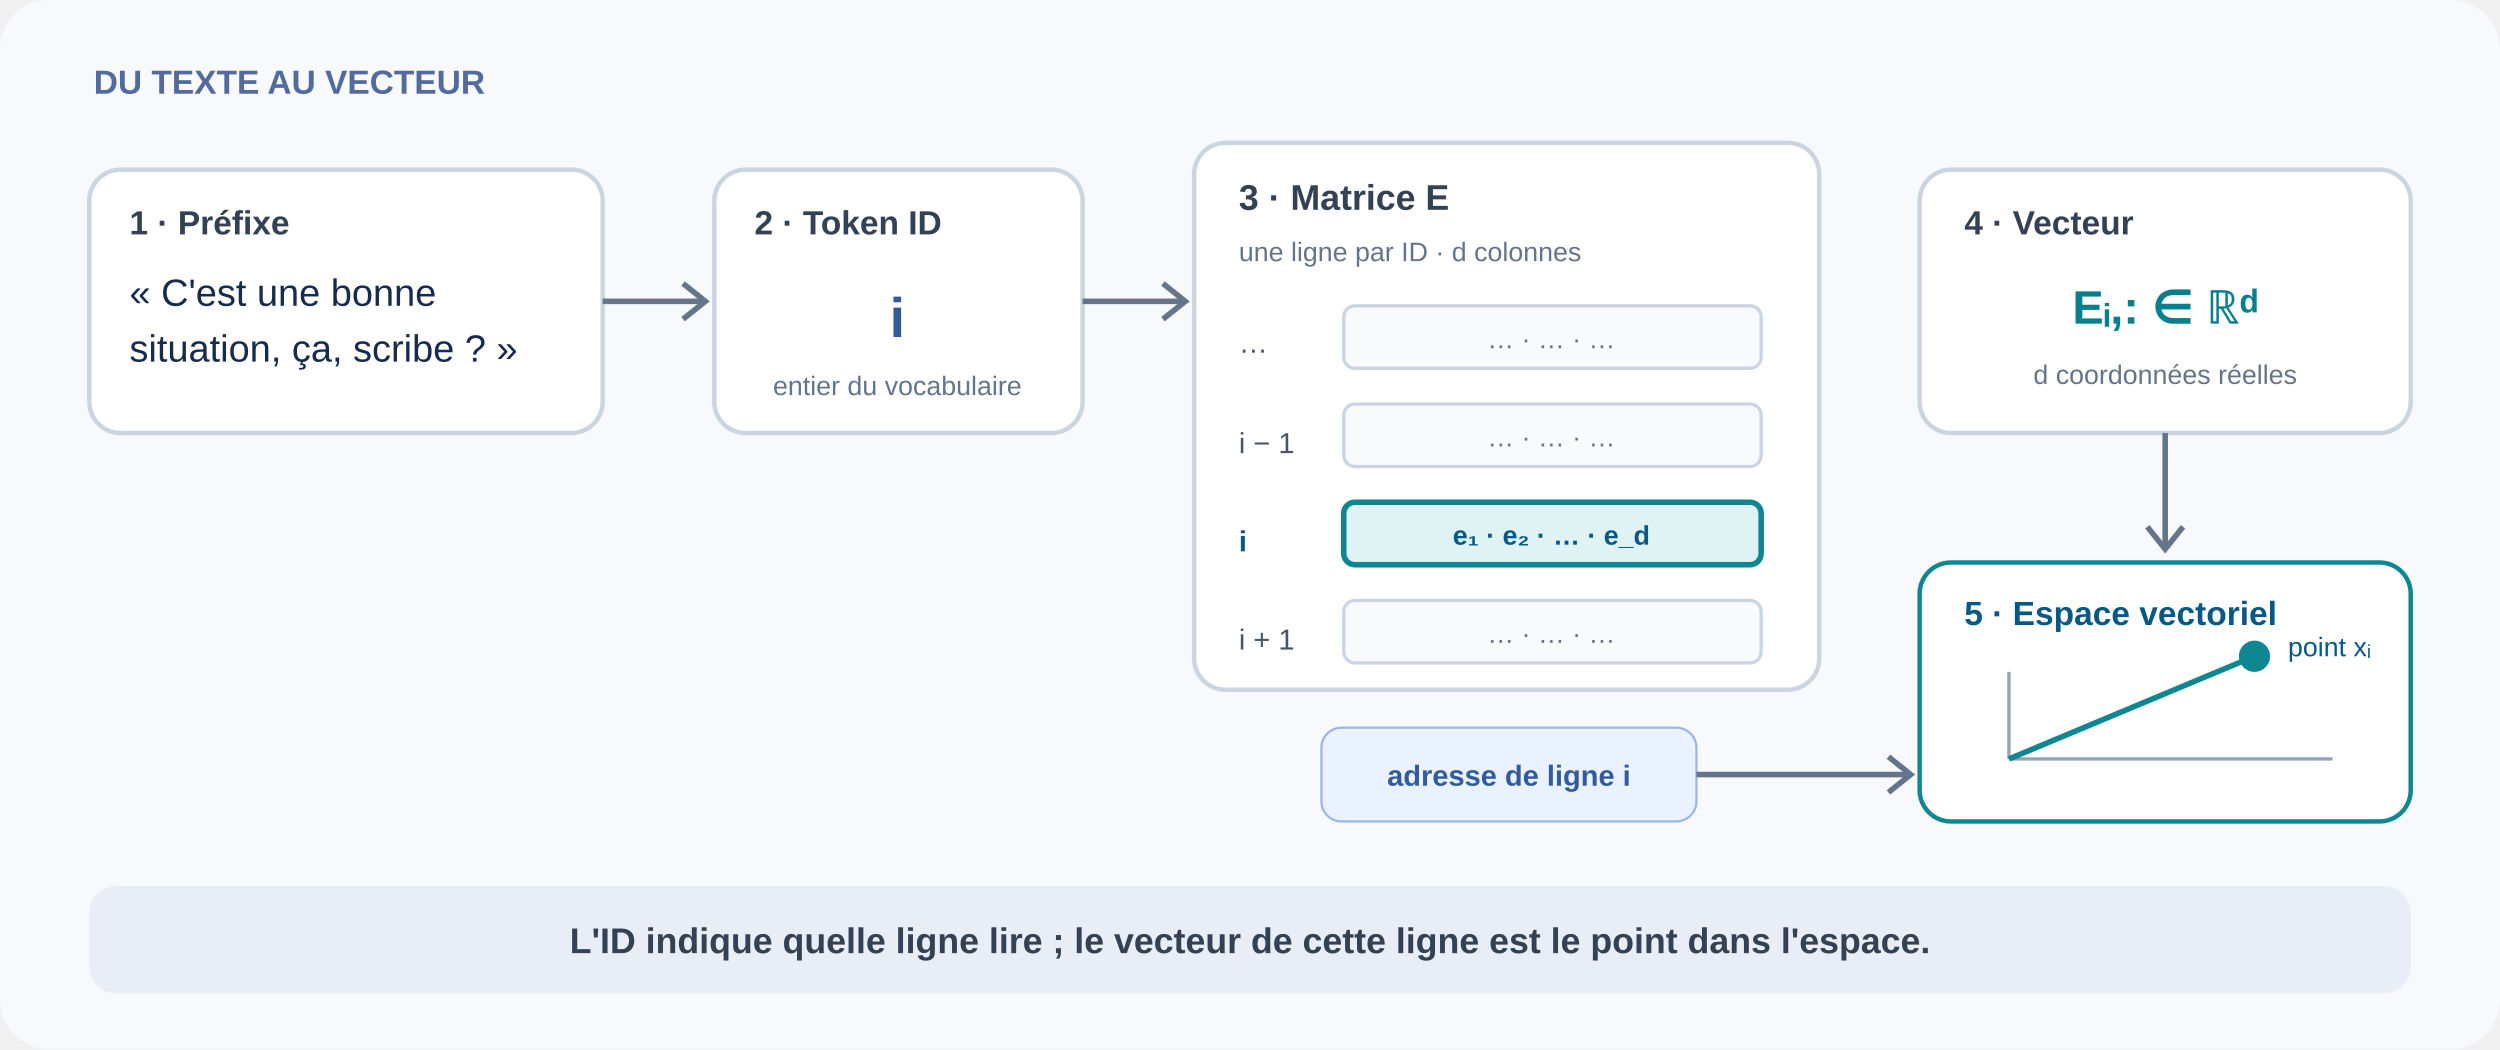
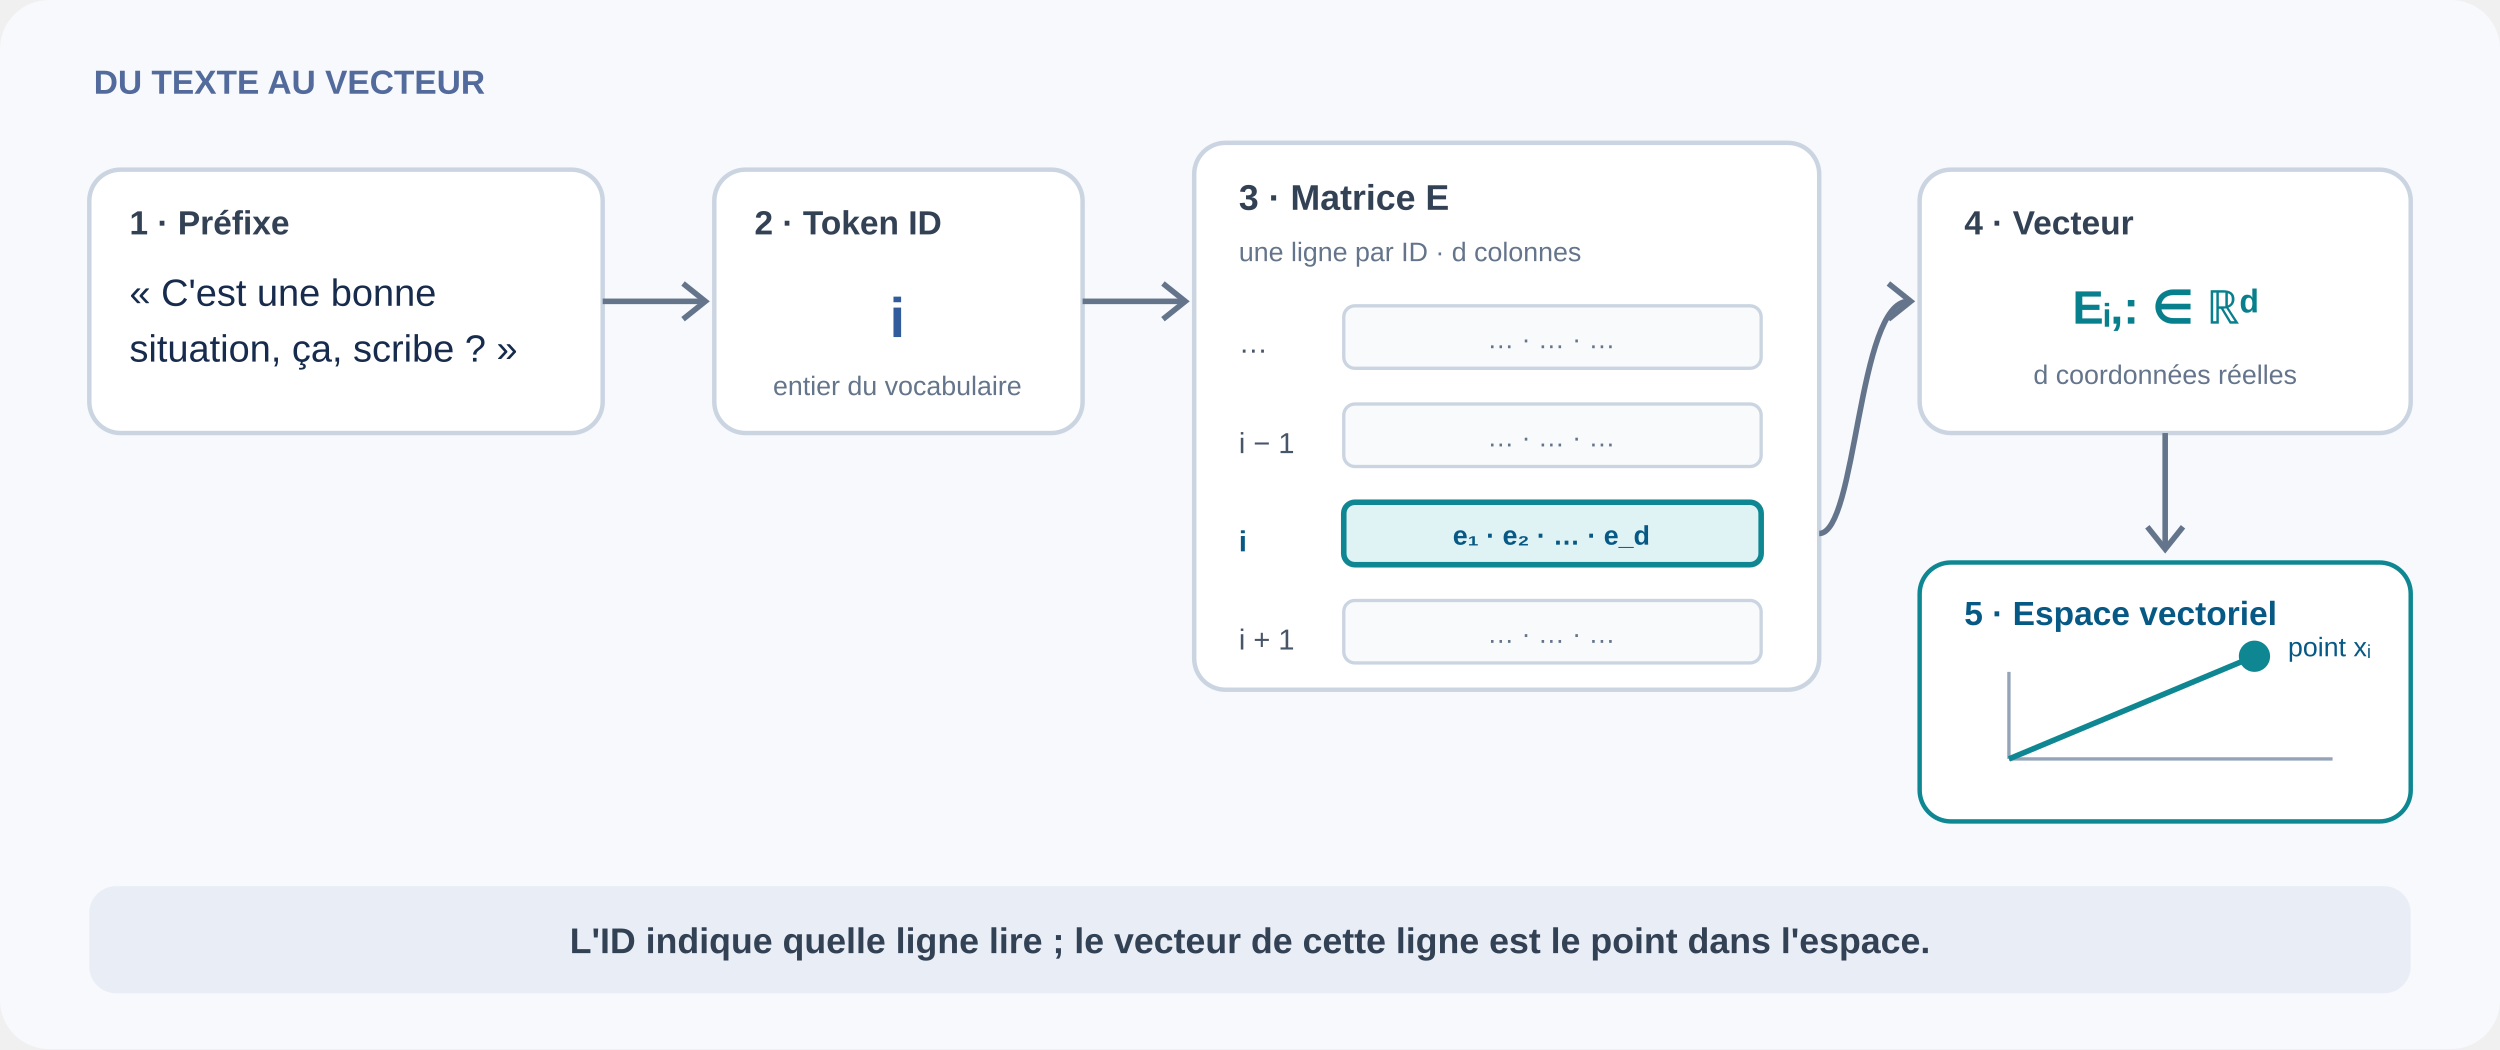
<svg xmlns="http://www.w3.org/2000/svg" width="1120" height="470" viewBox="0 0 1120 470" role="img" aria-labelledby="title desc">
  <rect width="1120" height="470" rx="22" fill="#f7f9fc" />
  <text x="42" y="42" font-family="Arial,sans-serif" font-size="15" font-weight="700" fill="#526b9c">DU TEXTE AU VECTEUR</text>
  <rect x="40" y="76" width="230" height="118" rx="14" fill="#fff" stroke="#cbd5e1" stroke-width="2" />
  <text x="58" y="105" font-family="Arial,sans-serif" font-size="15" font-weight="700" fill="#334155">1 · Préfixe</text>
  <text x="58" y="137" font-family="Arial,sans-serif" font-size="17" fill="#172b4d">« C'est une bonne</text>
  <text x="58" y="162" font-family="Arial,sans-serif" font-size="17" fill="#172b4d">situation, ça, scribe ? »</text>
  <path d="M270 135H315" stroke="#64748b" stroke-width="2.5" />
  <path d="M306 127L316 135L306 143" fill="none" stroke="#64748b" stroke-width="2.5" />
  <rect x="320" y="76" width="165" height="118" rx="14" fill="#fff" stroke="#cbd5e1" stroke-width="2" />
  <text x="338" y="105" font-family="Arial,sans-serif" font-size="15" font-weight="700" fill="#334155">2 · Token ID</text>
  <text x="402" y="151" text-anchor="middle" font-family="Arial,sans-serif" font-size="25" font-weight="700" fill="#315b9a">i</text>
  <text x="402" y="177" text-anchor="middle" font-family="Arial,sans-serif" font-size="12" fill="#64748b">entier du vocabulaire</text>
  <path d="M485 135H530" stroke="#64748b" stroke-width="2.5" />
  <path d="M521 127L531 135L521 143" fill="none" stroke="#64748b" stroke-width="2.5" />
  <rect x="535" y="64" width="280" height="245" rx="14" fill="#fff" stroke="#cbd5e1" stroke-width="2" />
  <text x="555" y="94" font-family="Arial,sans-serif" font-size="16" font-weight="700" fill="#334155">3 · Matrice E</text>
  <text x="555" y="117" font-family="Arial,sans-serif" font-size="12" fill="#64748b">une ligne par ID · d colonnes</text>
  <g font-family="Arial,sans-serif" font-size="13" fill="#475569">
    <text x="555" y="158">…</text>
    <text x="555" y="203">i − 1</text>
    <text x="555" y="247" font-weight="700" fill="#075985">i</text>
    <text x="555" y="291">i + 1</text>
  </g>
  <g stroke="#cbd5e1" stroke-width="1.5" fill="#f8fafc">
    <rect x="602" y="137" width="187" height="28" rx="5" />
    <rect x="602" y="181" width="187" height="28" rx="5" />
    <rect x="602" y="225" width="187" height="28" rx="5" fill="#dff3f5" stroke="#0f8792" stroke-width="2.5" />
    <rect x="602" y="269" width="187" height="28" rx="5" />
  </g>
  <g font-family="Arial,sans-serif" font-size="12" fill="#64748b" text-anchor="middle">
    <text x="695" y="156">… · … · …</text>
    <text x="695" y="200">… · … · …</text>
    <text x="695" y="244" font-weight="700" fill="#075985">e₁ · e₂ · … · e_d</text>
    <text x="695" y="288">… · … · …</text>
  </g>
-   <rect x="592" y="326" width="168" height="42" rx="9" fill="#eaf2ff" stroke="#9bb6e5" />
-   <text x="676" y="352" text-anchor="middle" font-family="Arial,sans-serif" font-size="13" font-weight="700" fill="#315b9a">adresse de ligne i</text>
-   <path d="M760 347H855" stroke="#64748b" stroke-width="2.5" />
-   <path d="M846 339L856 347L846 355" fill="none" stroke="#64748b" stroke-width="2.5" />
+   <path d="M815 239C832 239 832 135 855 135" stroke="#64748b" stroke-width="2.5" fill="none" />
+   <path d="M846 127L856 135L846 143" fill="none" stroke="#64748b" stroke-width="2.5" />
  <rect x="860" y="76" width="220" height="118" rx="14" fill="#fff" stroke="#cbd5e1" stroke-width="2" />
  <text x="880" y="105" font-family="Arial,sans-serif" font-size="15" font-weight="700" fill="#334155">4 · Vecteur</text>
  <text x="970" y="145" text-anchor="middle" font-family="Arial,sans-serif" font-size="21" font-weight="700" fill="#087f8c">Eᵢ,: ∈ ℝᵈ</text>
  <text x="970" y="172" text-anchor="middle" font-family="Arial,sans-serif" font-size="12" fill="#64748b">d coordonnées réelles</text>
  <path d="M970 194V245" stroke="#64748b" stroke-width="2.5" />
  <path d="M962 236L970 246L978 236" fill="none" stroke="#64748b" stroke-width="2.5" />
  <rect x="860" y="252" width="220" height="116" rx="14" fill="#fff" stroke="#0f8792" stroke-width="2" />
  <text x="880" y="280" font-family="Arial,sans-serif" font-size="15" font-weight="700" fill="#075985">5 · Espace vectoriel</text>
  <path d="M900 340L900 301M900 340L1045 340" stroke="#94a3b8" stroke-width="1.5" />
  <path d="M900 340L1010 294" stroke="#0f8792" stroke-width="2.5" />
  <circle cx="1010" cy="294" r="7" fill="#0f8792" />
  <text x="1025" y="294" font-family="Arial,sans-serif" font-size="12" fill="#075985">point xᵢ</text>
  <rect x="40" y="397" width="1040" height="48" rx="12" fill="#e9eef6" />
  <text x="560" y="427" text-anchor="middle" font-family="Arial,sans-serif" font-size="16" font-weight="700" fill="#334155">L'ID indique quelle ligne lire ; le vecteur de cette ligne est le point dans l'espace.</text>
</svg>
